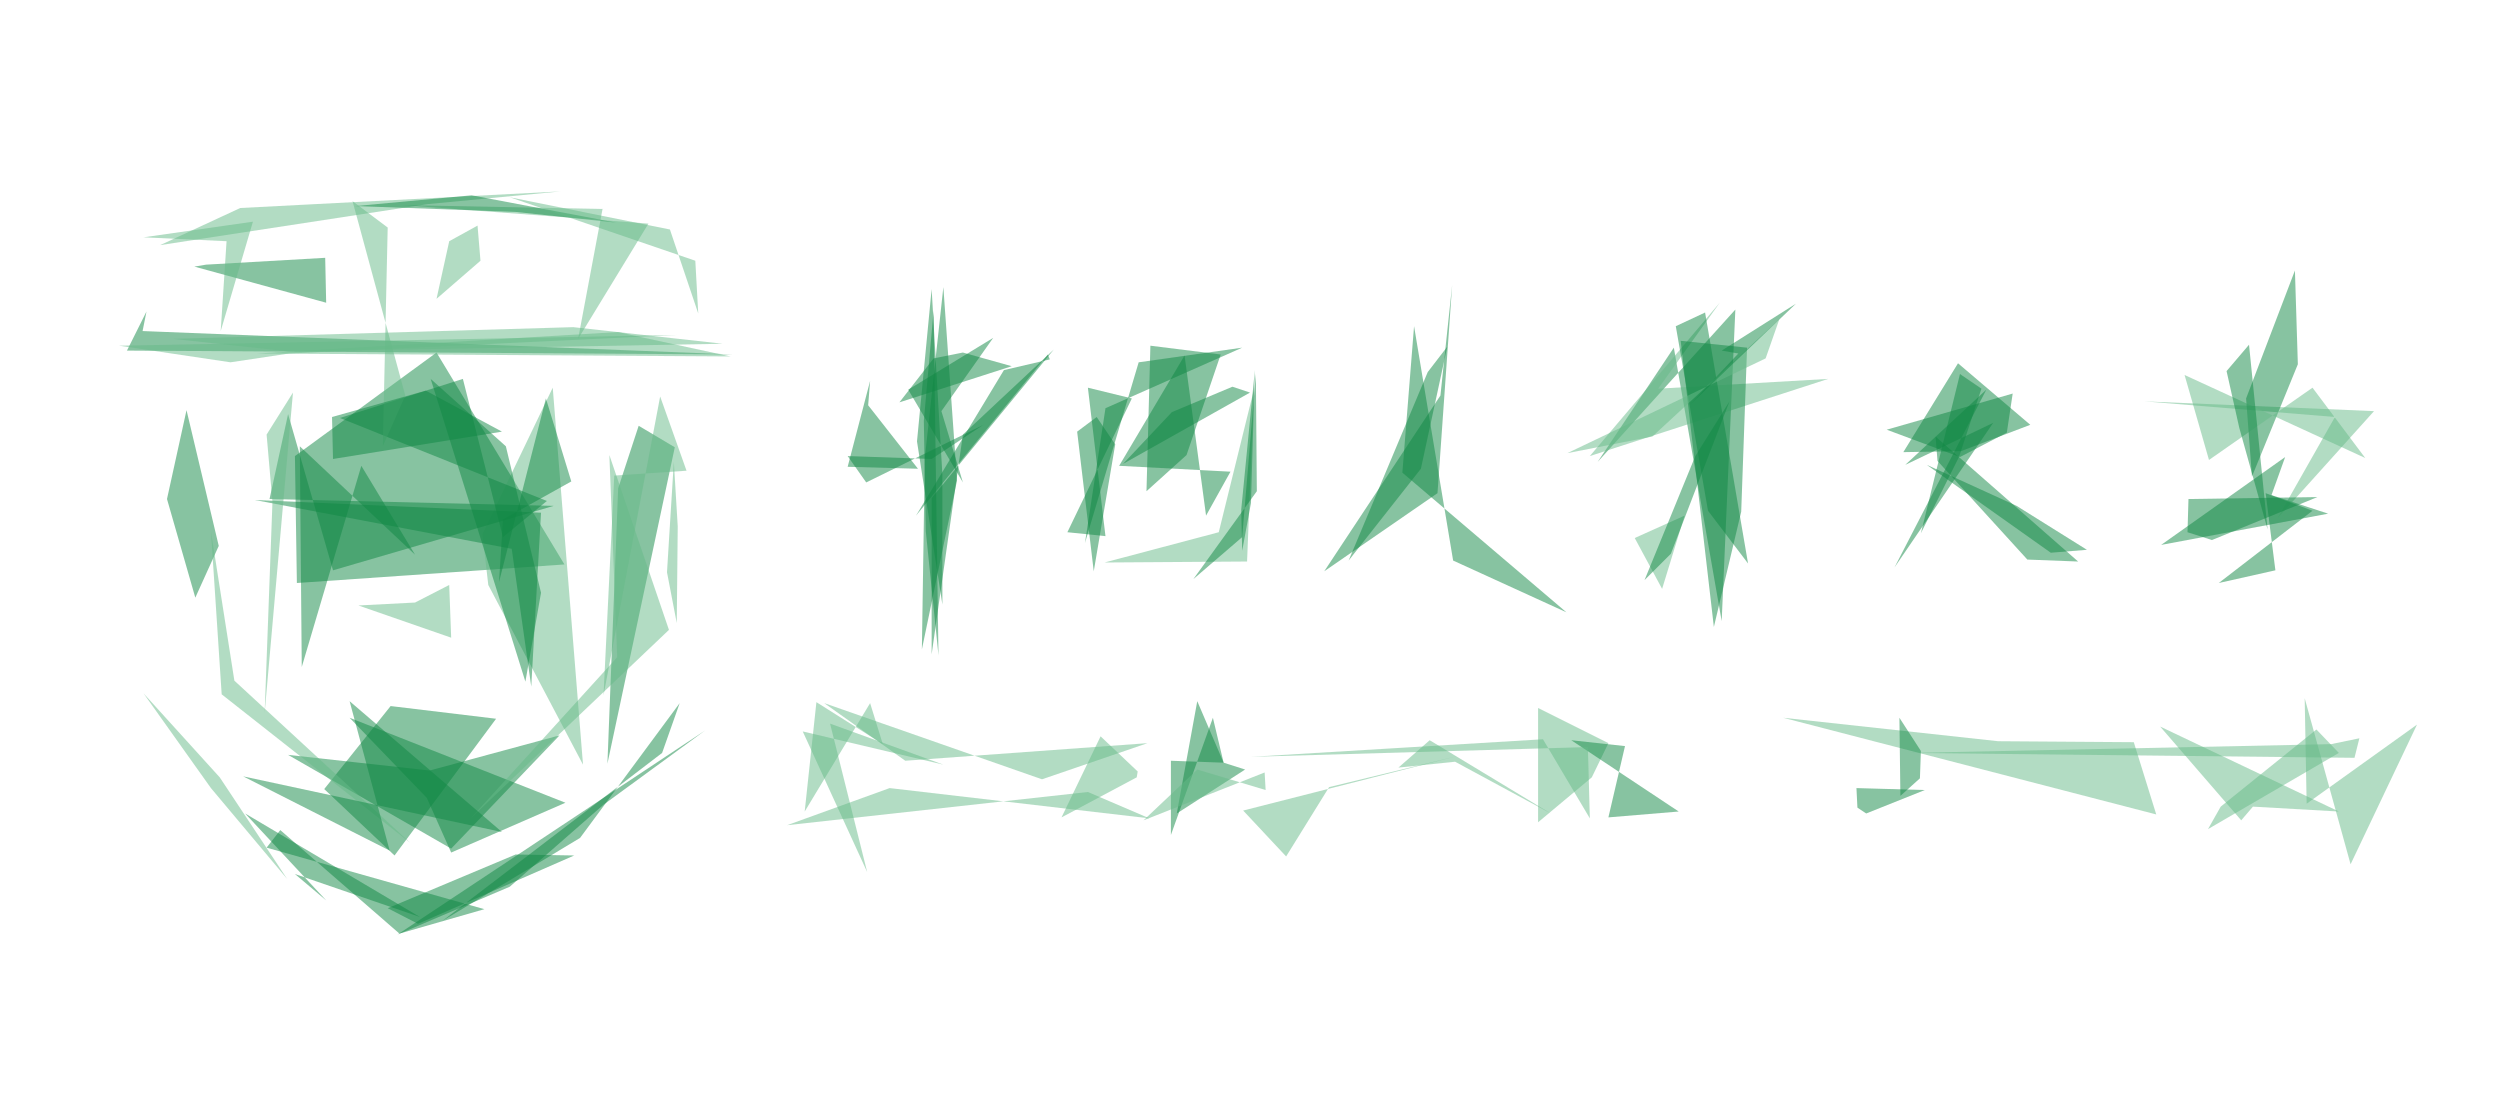
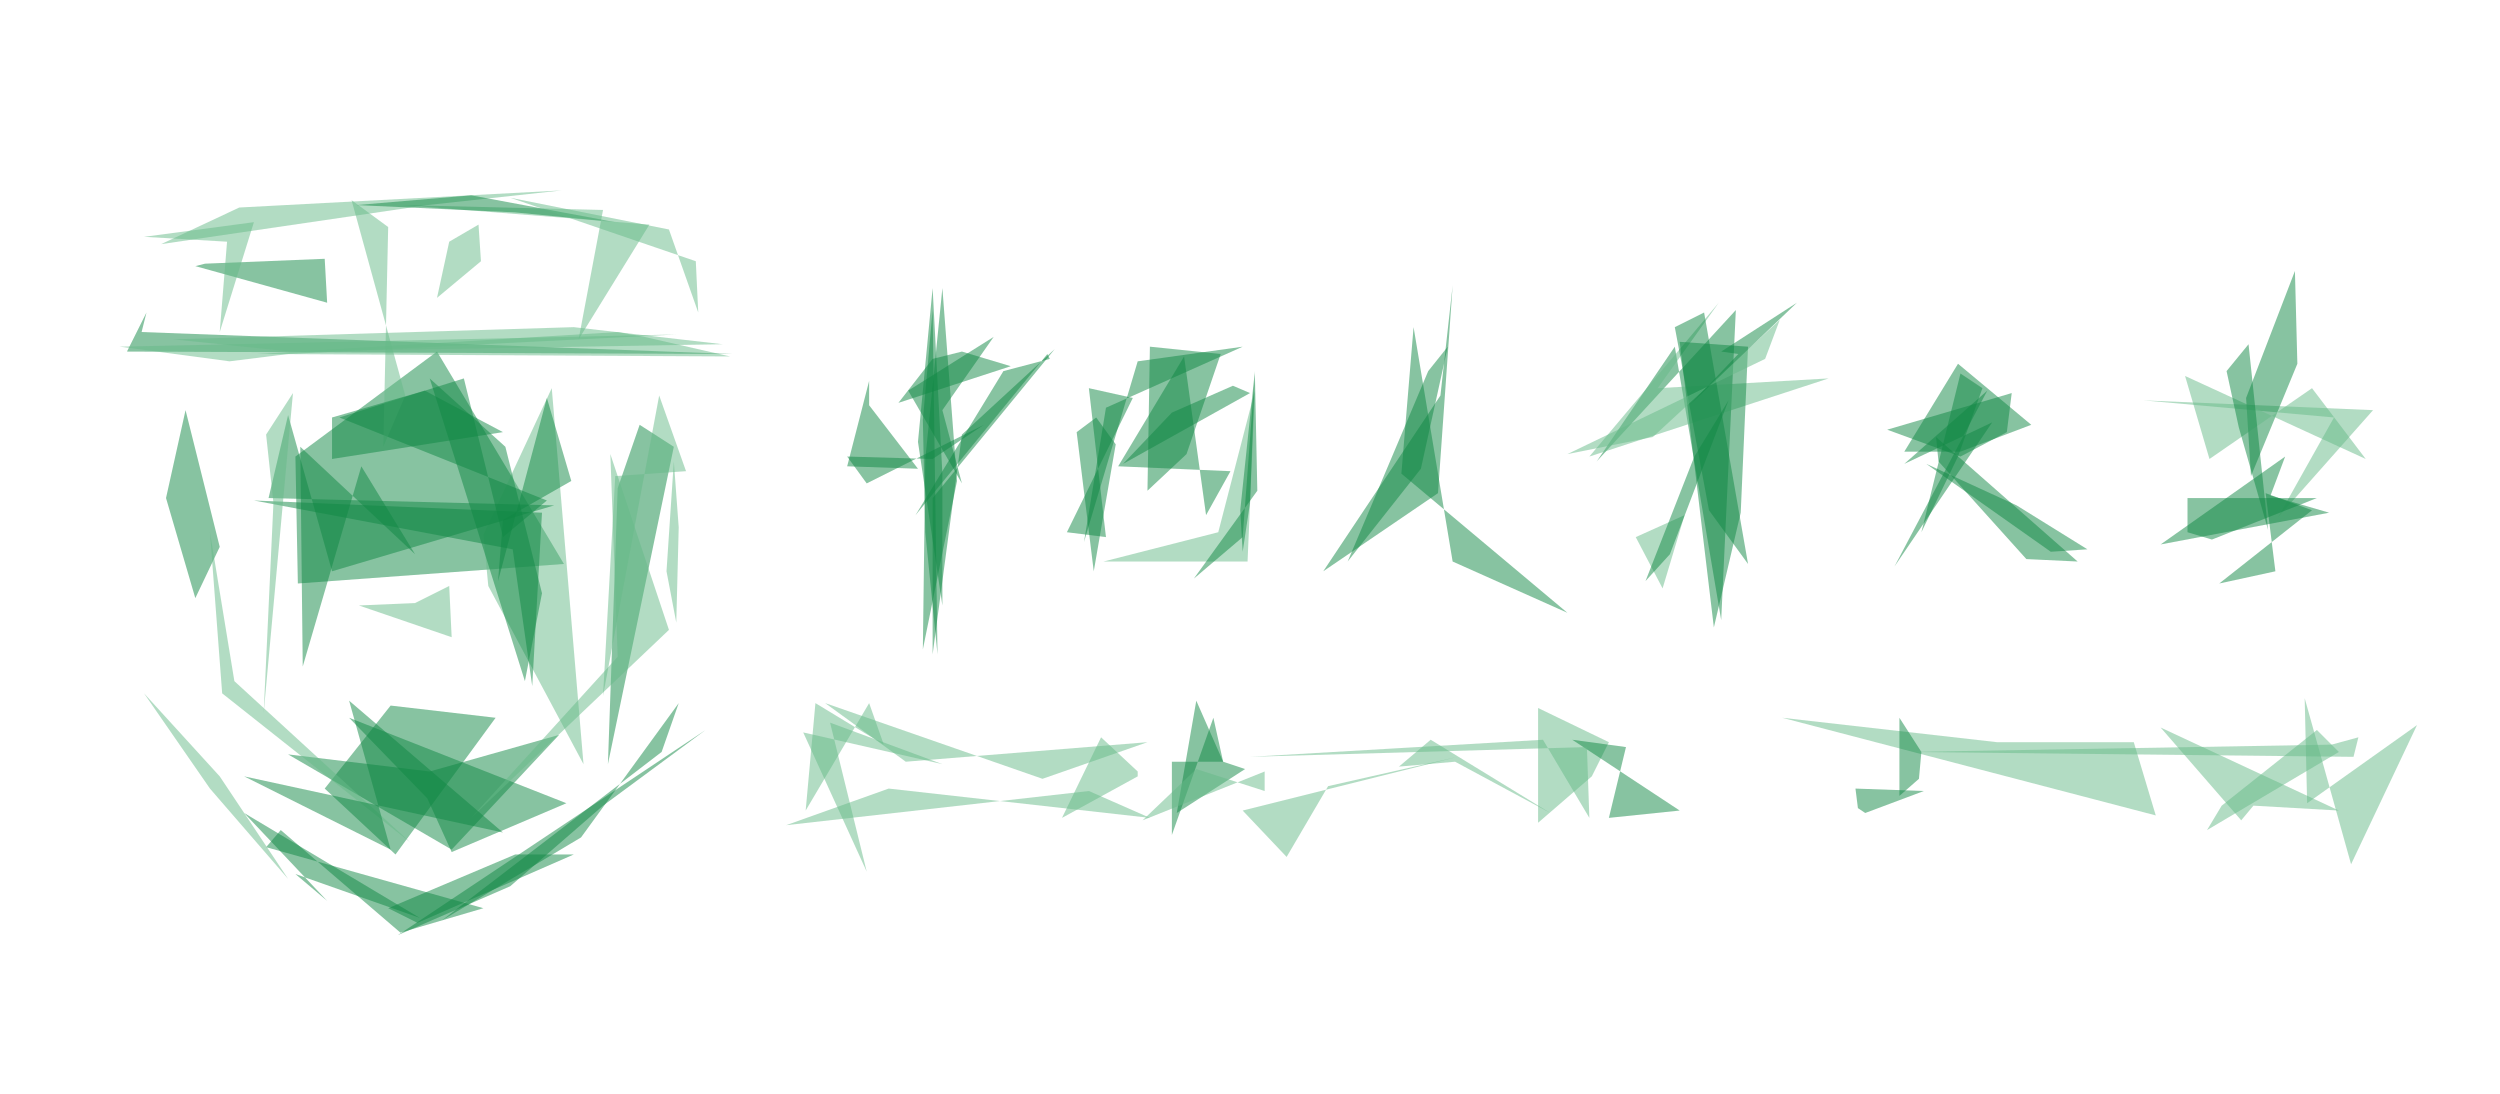
<svg xmlns="http://www.w3.org/2000/svg" version="1.1" viewBox="0 0 1024 448" width="1024" height="448">
  <g fill-opacity=".5">
-     <path fill="#184" d="M231.2 231.2l-52.4-86.8-58 42.4.8 52m589.2-112l-5.6 127.6-19.6-112-31.2 46.8m148.4-2l19.2-10 2.4-16-51.6 14.8M203.2 294.4l-43.2-5.2-27.2 34 28.8 27.2" />
-     <path fill="#184" d="M792.8 178.8l58.4 51.2-20.8-.8-36.8-40.4m-407.2-71.2l5.6 79.2-14.4 69.2 1.2-78.4M52 143.6l8-16-1.6 8 242 9.6" />
-     <path fill="#6B8" d="M226.4 158.8l-28.8 60 2.4 20.8 38.8 73.6" />
-     <path fill="#184" d="M885.2 223.2l50.8-36-5.6 15.6 23.2 7.6" />
-     <path fill="#6B8" d="M452.4 230.4l58.4-.4 2.8-70.4-14.4 58.4" />
-     <path fill="#184" d="M171.2 378.4l-12.4-6.4 52.4-22 24 .4" />
-     <path fill="#6B8" d="M679.2 159.2l69.6-4-97.6 31.6 53.2-62.8" />
-     <path fill="#184" d="M779.6 185.2l22.4-36.4 29.6 25.2-28.4 10.8" />
-     <path fill="#6B8" d="M253.2 136l-148 8.8 194 1.2-35.2-7.6" />
-     <path fill="#184" d="M713.2 209.6l2.4-67.2-27.2-2.8L702 256.8M253.2 200l8.4-25.6 14.8 8.8-27.6 129.6m325.6-119.2l4.8-60 16 96 46.4 21.2" />
-     <path fill="#6B8" d="M878.4 164.4l94 4-39.6 44 23.6-41.6" />
-     <path fill="#184" d="M431.6 143.2L394.4 178l-12.8 90v-64" />
-     <path fill="#6B8" d="M990 296.8L962.8 354 944 286l.8 43.2" />
-     <path fill="#184" d="M224 205.2L206 220l-16.4-64.8-50.4 16m-5.6-47.2l-54-14.8 4.8-.8 48.8-2.8" />
-     <path fill="#6B8" d="M329.6 332.4l26.8-44.4 5.2 16.8-27.2-17.2m-68.8-196l-28.8 47.2 10-53.2-82-1.6" />
-     <path fill="#184" d="M184.8 347.6L118 309.2l58 6.4 53.2-14.4m272 11.2l-10.8-25.2-8.4 46 28-18" />
-     <path fill="#6B8" d="M669.6 220.4l.8-.4 19.6-8.8-9.2 30M652 318.4l-22 18.4V290l28.8 14.4" />
-     <path fill="#184" d="M209.6 224.8l-105.2-20 117.2 5.2-4 71.2M940 110.8l-20 52.4 2.4 32 18.8-46" />
-     <path fill="#6B8" d="M229.6 78.4l-54.4 5.2-109.6 16.8 32.8-15.2" />
-     <path fill="#184" d="M172 375.6L120.8 358l12.8 10.8-33.2-35.6m599.2-124l-13.2-75.6 12-5.6L716 230.8m-274.8-54l8-6 7.6 11.2-8.8 52m-311.6-.4l-18.4-64-7.6 34.8 116.4 2.8M386 247.6l-10.4-66.8 6-62.4 4.4 76" />
-     <path fill="#6B8" d="M730.4 294l88 9.6 55.6.4 9.2 29.6" />
-     <path fill="#184" d="M376 192l-20.4-26 .8-10-9.2 35.2" />
-     <path fill="#6B8" d="M277.2 137.2l-158.8 7.6-24 3.6-45.6-6.8" />
-     <path fill="#184" d="M508.4 208.8l5.6-57.2-1.6 54.4-3.6 19.6m80-23.6l6-85.2L590 162l-47.6 72M928 202l19.2 7.2-38.4 29.6 23.2-5.2" />
-     <path fill="#6B8" d="M676.8 178.8l52-48-5.6 16-81.2 38.8" />
-     <path fill="#184" d="M247.2 329.6l41.6-30.4-126 83.6 46-19.6m185.6-165.6l-8.8-29.2 21.2-30-34.8 21.2m-282.4 64L80 244.8l-11.6-40.4 8-36.4m368 54.4l22-74 42.4-6-56 24.8" />
-     <path fill="#184" d="M109.2 347.2l89.2 25.2-34.8 10-48.8-42.4" />
-     <path fill="#6B8" d="M968.8 187.6l-21.6-28.8-42.4 29.6-10-34.8m-738 29.2l2-89.6-14.4-10.8L166 162" />
-     <path fill="#184" d="M223.6 163.2l-19.2 75.2 1.6-25.6 28-15.6" />
-     <path fill="#6B8" d="M146.8 248l23.2-1.2 14-7.2.8 21.6" />
-     <path fill="#184" d="M813.6 159.6L776 232.4l40.4-59.2-36 17.2m-657.6-7.6l.8 90.4 24.4-82.4 22 36.4m301.2-85.6l-1.6 59.6 16.4-14.8 14-41.2" />
-     <path fill="#6B8" d="M337.6 288l33.2 23.6 99.2-7.2-43.2 14.8" />
-     <path fill="#184" d="M896 218l.4-13.6 52.8-.8-43.2 17.6" />
-     <path fill="#6B8" d="M168 345.2l-77.2-60.8-4.4-66.8 9.6 61.2" />
-     <path fill="#184" d="M411.2 151.6l18.8-4.4-.8-2-54 66" />
-     <path fill="#6B8" d="M340 296.4l15.2 60.8-26.4-57.6 57.6 13.6" />
-     <path fill="#184" d="M174.4 160L136 170.8l.4 17.2 69.2-11.2m5.6-90l41.2 4.4L193.2 80l-47.6 4.4m641.2 134l16-65.2 8.8 6-9.2 28m-564.8 156l40.8-55.2-7.2 20.4-90 68.8m607.2-53.6l-24 9.6-3.6-2.4-.4-8M504 193.2l-10 18-8.8-65.6-26.8 45.2" />
-     <path fill="#184" d="M789.2 190.4l36.8 16.8 28.8 18-14.8 1.2M231.6 328.8L143.2 294l31.6 32.8 10 22.4m294.8-7.2v-30.4l21.6.8-4.4-18.4" />
-     <path fill="#6B8" d="M597.2 309.6l-88 22.4 17.6 18.8 17.6-28.4m-291.6-53.2l-60 66L274 258l-24.4-71.6M86.4 322.8l31.2 37.2L90 318.4 58.8 284" />
-     <path fill="#184" d="M488.8 237.2l26-36-.4-48-5.6 66.8m43.6 9.6L582 192l10.8-50-8 10.4" />
-     <path fill="#6B8" d="M120 160.8L108.4 292l3.2-86.4-2.4-27.6m87.6-71.2l-18 15.6 5.2-23.6 11.6-6.4M58.8 97.2l34 1.6-2.4 36.8 13.2-44.8" />
-     <path fill="#184" d="M684.4 226.8l24-62.4-14 22.4-20.8 50.8" />
-     <path fill="#6B8" d="M208.8 80.8L274.4 94l11.6 34.4-1.2-21.6" />
-     <path fill="#184" d="M207.2 182.8l14.4 60-6.4 36.4-38.8-124" />
-     <path fill="#6B8" d="M884.8 297.6l73.2 34.8-35.2-2-4.8 5.6" />
-     <path fill="#184" d="M463.6 163.2l-18-4.4 7.2 60.8-15.6-1.6" />
-     <path fill="#6B8" d="M490.4 315.2l28 8.4-.4-7.2-49.6 19.6m-221.2-51.2l23.2-122.4 10.8 30.4-29.6 2" />
-     <path fill="#184" d="M512 160.8L460 190l20-21.2 24.8-10.4" />
-     <path fill="#6B8" d="M434.8 334.8l30.8-16.4.4-2.4-15.2-14.4" />
-     <path fill="#184" d="M378.4 172.4l4-45.2 2 141.2-5.2-50.8M99.6 318l60 30.4-16.4-61.2 62.4 53.6M912 152l5.2 23.2 11.6 41.6-7.6-75.6M658.8 334.8l6.8-29.2-22-2.4 44 29.2" />
-     <path fill="#184" d="M381.6 188l-34.4-1.2 7.6 10.8 48-23.6" />
-     <path fill="#6B8" d="M512.4 310l138-4 .8 29.2-19.2-32.4m-186.4 21.6l25.2 10.8-106.4-12.4-42 15.2m-49.2-103.6l4 20.8.4-39.6-1.6-26.4" />
-     <path fill="#184" d="M786.8 307.6L778 294l.4 32 8-7.2m-74.4-174l-19.6 20.8 43.2-41.2-30.4 19.2m-322.8 3.2l12-2.4 20 5.6-46 14.8" />
-     <path fill="#6B8" d="M234.8 134l61.2 6.8-177.2 3.2-48-5.2m895.6 163.6l-11.6 2.4-172.8 3.6 182.4 2" />
-     <path fill="#6B8" d="M958 308.4l-9.2-9.6-39.2 31.6-5.2 9.2M596 312l-23.2 2.4 12.8-11.2 49.6 30" />
+     <path fill="#184" d="M231 231l-52-87-58 43 1 52m589-112l-6 127-19-112-32 47m149-2l19-10 2-16-51 15M203 294l-43-5-27 34 29 27" />
+     <path fill="#184" d="M793 179l58 51-21-1-36-40m-408-71l6 79-14 69 1-78M52 144l8-16-2 8 242 9" />
+     <path fill="#6B8" d="M226 159l-28 60 2 21 39 73" />
+     <path fill="#184" d="M885 223l51-36-6 16 24 7" />
+     <path fill="#6B8" d="M452 230h59l3-70-15 58" />
+     <path fill="#184" d="M171 378l-12-6 52-22h24" />
+     <path fill="#6B8" d="M679 159l70-4-98 32 53-63" />
+     <path fill="#184" d="M780 185l22-36 30 25-29 11" />
+     <path fill="#6B8" d="M253 136l-148 9 194 1-35-8" />
+     <path fill="#184" d="M713 210l3-68-28-2 14 117m-449-57l9-26 14 9-27 130m325-119l5-60 16 96 47 21" />
+     <path fill="#6B8" d="M878 164l94 4-39 44 23-41" />
+     <path fill="#184" d="M432 143l-38 35-12 90v-64" />
+     <path fill="#6B8" d="M990 297l-27 57-19-68 1 43" />
+     <path fill="#184" d="M224 205l-18 15-16-65-51 16m-5-47l-54-15 4-1 49-2" />
+     <path fill="#6B8" d="M330 332l26-44 6 17-28-17M266 92l-29 47 10-53-82-2" />
+     <path fill="#184" d="M185 348l-67-39 58 7 53-15m272 11l-11-25-8 46 28-18" />
+     <path fill="#6B8" d="M670 220l20-9-9 30m-29 77l-22 19v-47l29 14" />
+     <path fill="#184" d="M210 225l-106-20 118 5-4 71m722-170l-20 52 2 32 19-46" />
+     <path fill="#6B8" d="M230 78l-55 6-109 16 32-15" />
+     <path fill="#184" d="M172 376l-51-18 13 11-34-36m600-124l-14-75 12-6 18 103m-275-54l8-6 8 11-9 52m-312 0l-18-64-8 34 117 3m159 41l-10-67 6-63 4 76" />
+     <path fill="#6B8" d="M730 294l88 10h56l9 30" />
+     <path fill="#184" d="M376 192l-20-26v-10l-9 35" />
+     <path fill="#6B8" d="M277 137l-159 8-24 3-45-6" />
+     <path fill="#184" d="M508 209l6-57-2 54-3 20m80-24l6-85-5 45-48 72m386-32l19 7-38 30 23-5" />
+     <path fill="#6B8" d="M677 179l52-48-6 16-81 39" />
+     <path fill="#184" d="M247 330l42-31-126 84 46-20m185-165l-8-30 21-30-35 22M90 224l-10 21-12-41 8-36m368 54l22-74 43-6-56 25" />
+     <path fill="#184" d="M109 347l89 25-34 10-49-42" />
+     <path fill="#6B8" d="M969 188l-22-29-42 29-10-34m-738 29l2-90-15-11 22 80" />
+     <path fill="#184" d="M224 163l-20 75 2-25 28-16" />
+     <path fill="#6B8" d="M147 248l23-1 14-7 1 21" />
+     <path fill="#184" d="M814 160l-38 72 40-59-36 17m-657-7l1 90 24-82 22 36m301-85l-1 59 16-15 14-41" />
+     <path fill="#6B8" d="M338 288l33 24 99-8-43 15" />
+     <path fill="#184" d="M896 218v-14h53l-43 17" />
+     <path fill="#6B8" d="M168 345l-77-61-5-66 10 61" />
+     <path fill="#184" d="M411 152l19-5-1-2-54 66" />
+     <path fill="#6B8" d="M340 296l15 61-26-57 57 13" />
+     <path fill="#184" d="M174 160l-38 11v17l70-11m5-90l41 4-59-11-47 4m641 134l16-65 9 6-10 28M238 343l40-55-7 20-90 69m607-53l-24 9-3-2-1-8M504 193l-10 18-9-65-27 45" />
+     <path fill="#184" d="M789 190l37 17 29 18-15 1M232 329l-89-35 32 33 10 22m295-7v-30h21l-4-18" />
+     <path fill="#6B8" d="M597 310l-88 22 18 19 17-29m-291-53l-60 66 81-77-24-72M86 323l32 37-28-42-31-34" />
+     <path fill="#184" d="M489 237l26-36-1-48-5 67m43 10l30-38 11-50-8 10" />
+     <path fill="#6B8" d="M120 161l-12 131 4-86-3-28m88-71l-18 15 5-23 12-7M59 97l34 2-3 37 14-45" />
+     <path fill="#184" d="M684 227l24-63-14 23-20 51" />
+     <path fill="#6B8" d="M209 81l65 13 12 34-1-21" />
+     <path fill="#184" d="M207 183l15 60-7 36-39-124" />
+     <path fill="#6B8" d="M885 298l73 34-35-2-5 6" />
+     <path fill="#184" d="M464 163l-18-4 7 61-16-2" />
+     <path fill="#6B8" d="M490 315l28 9v-8l-50 20m-221-51l23-123 11 31-29 2" />
+     <path fill="#184" d="M512 161l-52 29 20-21 25-11" />
+     <path fill="#6B8" d="M435 335l31-17v-2l-15-14" />
+     <path fill="#184" d="M378 172l4-45 2 141-5-50M100 318l60 30-17-61 63 54m706-189l5 23 12 42-8-76M659 335l7-29-22-3 44 29" />
+     <path fill="#184" d="M382 188l-35-1 8 11 48-24" />
+     <path fill="#6B8" d="M512 310l138-4 1 29-19-32m-186 21l25 11-107-12-42 15m-49-104l4 21 1-39-2-27" />
+     <path fill="#184" d="M787 308l-9-14v32l8-7m-74-174l-20 21 44-42-31 20m-323 3l12-3 20 6-46 15" />
+     <path fill="#6B8" d="M235 134l61 7-177 3-48-5m895 163l-11 3-173 3 182 2" />
+     <path fill="#6B8" d="M958 308l-9-9-39 31-6 10m-308-28l-23 2 13-11 49 30" />
  </g>
</svg>
